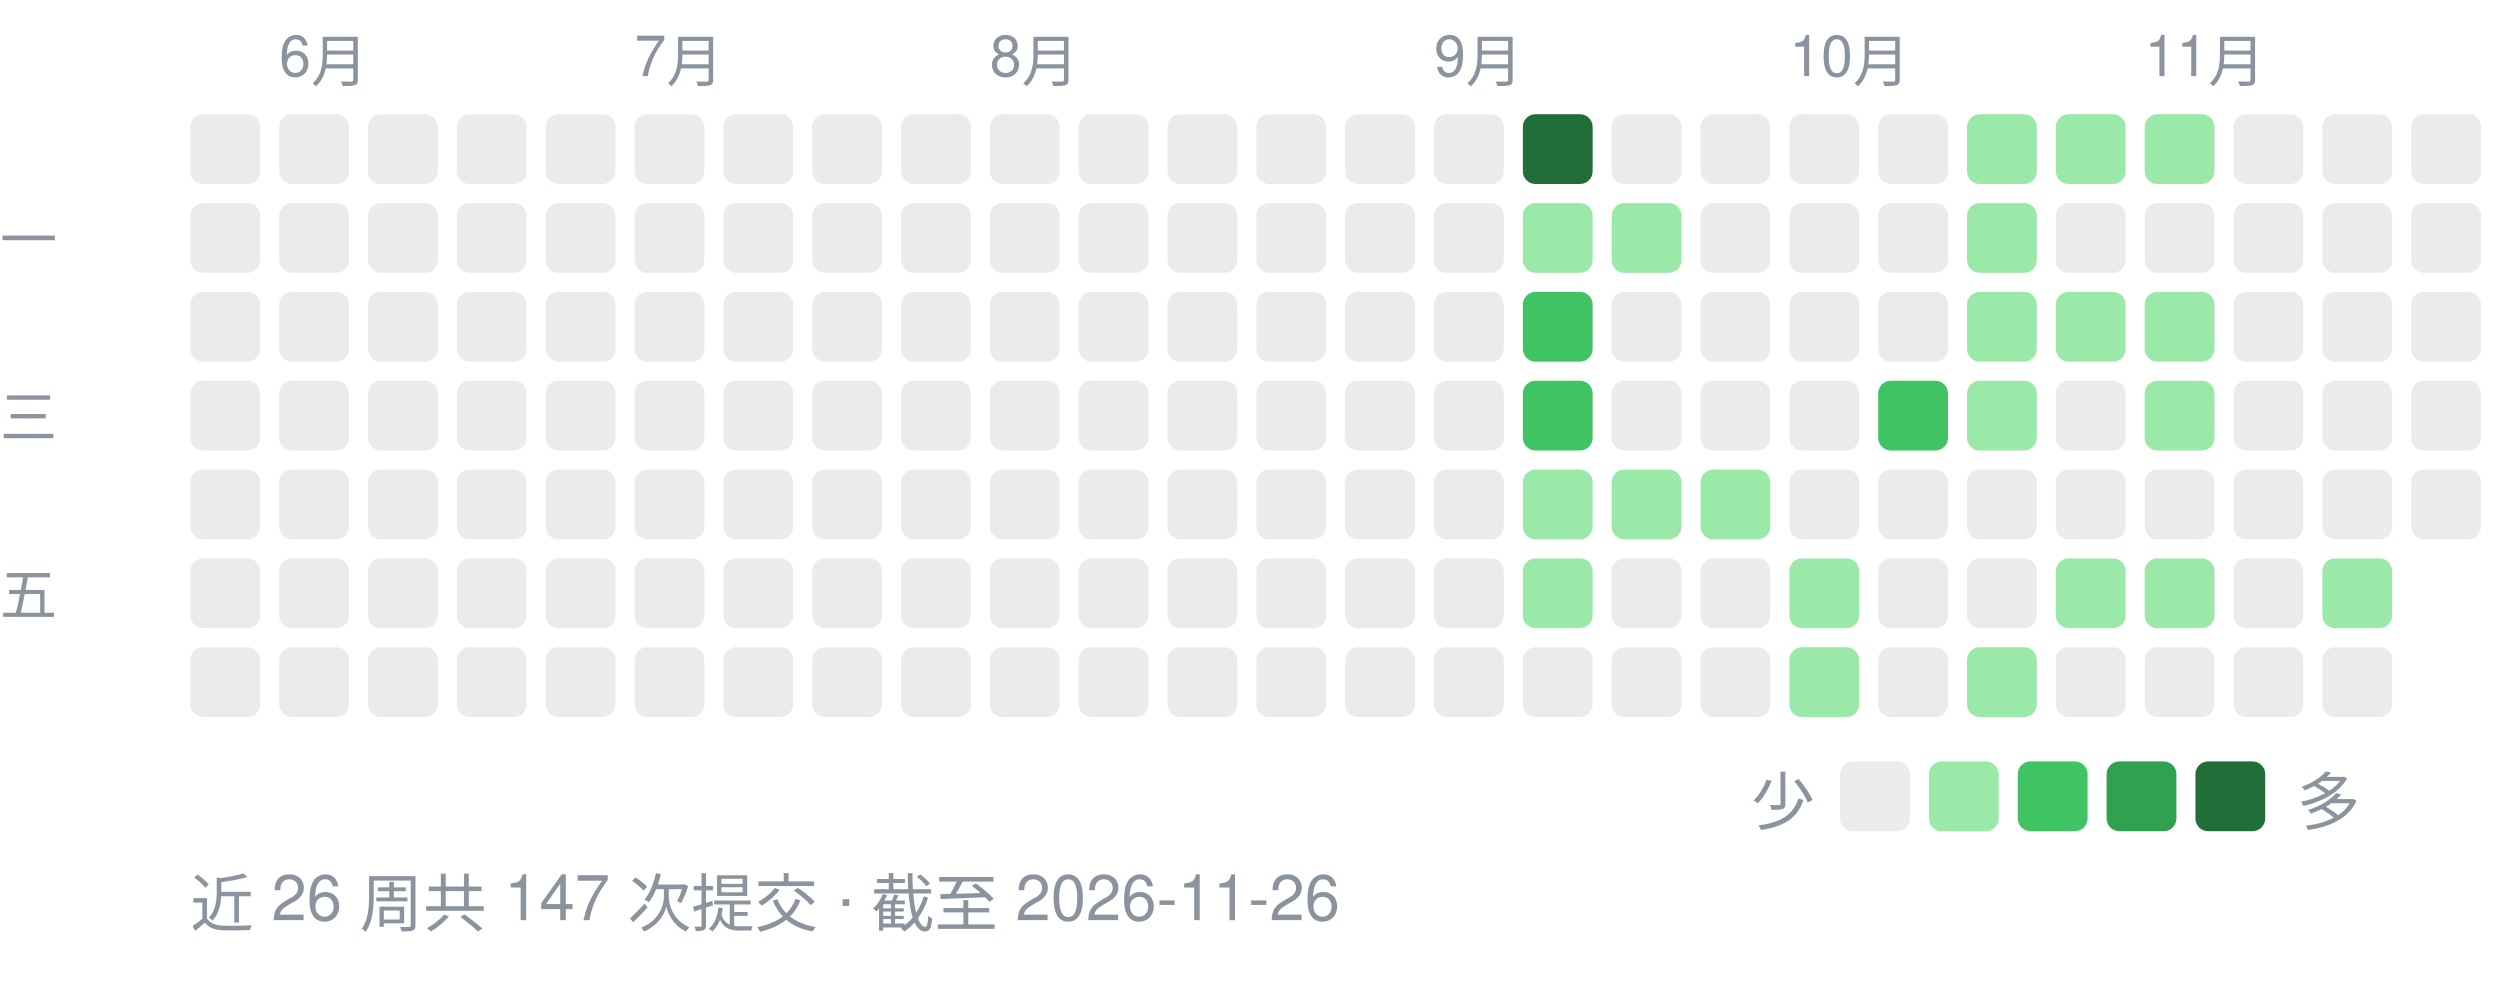
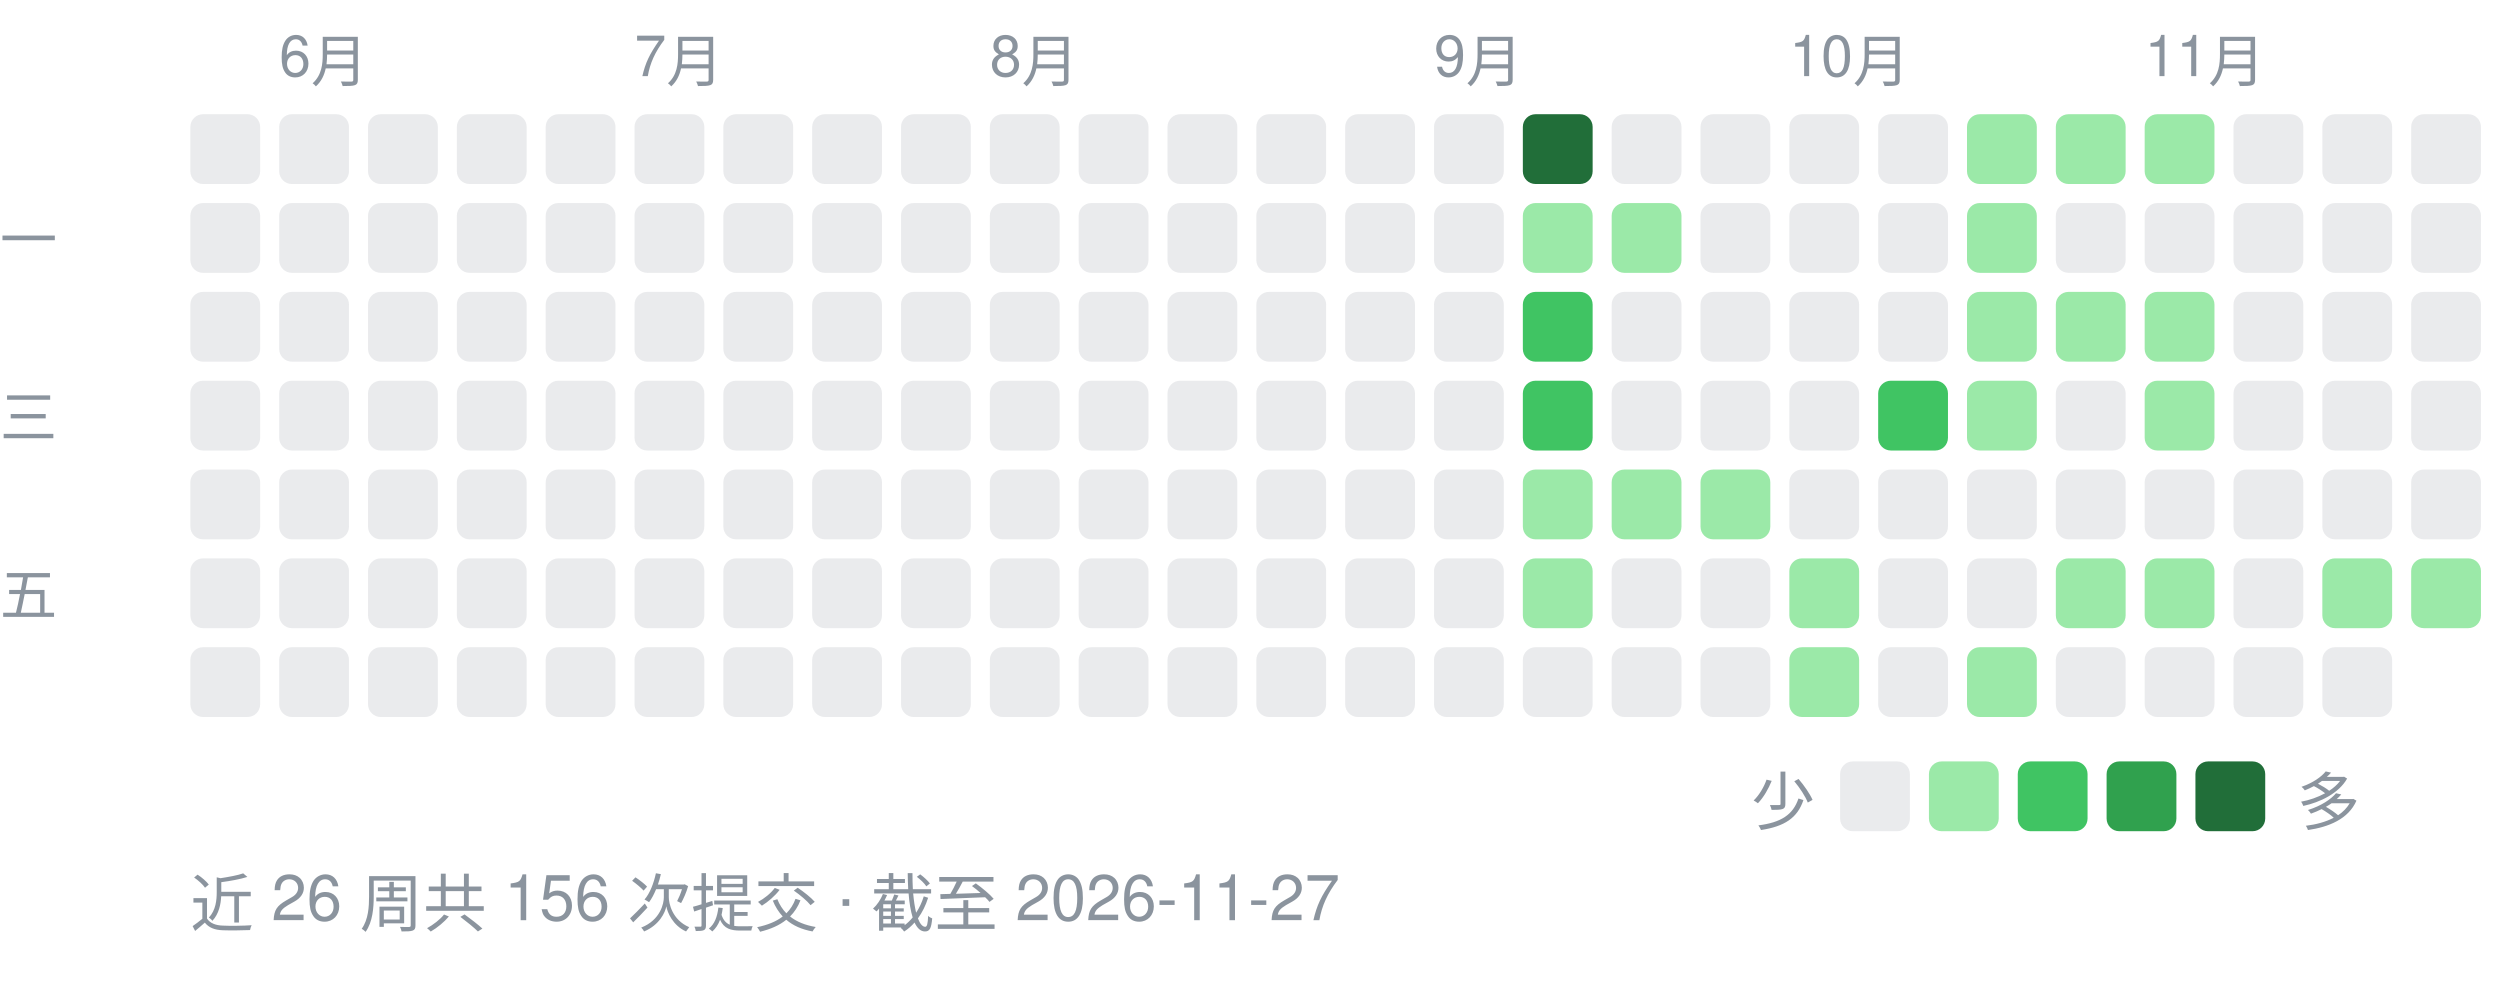
<svg xmlns="http://www.w3.org/2000/svg" width="394" height="156" viewBox="0 0 394 156" role="img">
  <g font-family="-apple-system,BlinkMacSystemFont,Segoe UI,Helvetica,Arial,PingFang SC,sans-serif" font-size="9" fill="#8b949e">
    <text x="44" y="12">6月</text>
    <text x="100" y="12">7月</text>
    <text x="156" y="12">8月</text>
    <text x="226" y="12">9月</text>
    <text x="282" y="12">10月</text>
    <text x="338" y="12">11月</text>
    <text x="0" y="41">一</text>
    <text x="0" y="69">三</text>
    <text x="0" y="97">五</text>
  </g>
  <rect x="30" y="18" width="11" height="11" rx="2" fill="rgba(139,148,158,0.18)" />
  <rect x="30" y="32" width="11" height="11" rx="2" fill="rgba(139,148,158,0.18)" />
  <rect x="30" y="46" width="11" height="11" rx="2" fill="rgba(139,148,158,0.18)" />
  <rect x="30" y="60" width="11" height="11" rx="2" fill="rgba(139,148,158,0.18)" />
  <rect x="30" y="74" width="11" height="11" rx="2" fill="rgba(139,148,158,0.18)" />
  <rect x="30" y="88" width="11" height="11" rx="2" fill="rgba(139,148,158,0.18)" />
  <rect x="30" y="102" width="11" height="11" rx="2" fill="rgba(139,148,158,0.18)" />
  <rect x="44" y="18" width="11" height="11" rx="2" fill="rgba(139,148,158,0.18)" />
  <rect x="44" y="32" width="11" height="11" rx="2" fill="rgba(139,148,158,0.18)" />
  <rect x="44" y="46" width="11" height="11" rx="2" fill="rgba(139,148,158,0.18)" />
  <rect x="44" y="60" width="11" height="11" rx="2" fill="rgba(139,148,158,0.18)" />
  <rect x="44" y="74" width="11" height="11" rx="2" fill="rgba(139,148,158,0.18)" />
  <rect x="44" y="88" width="11" height="11" rx="2" fill="rgba(139,148,158,0.18)" />
  <rect x="44" y="102" width="11" height="11" rx="2" fill="rgba(139,148,158,0.18)" />
  <rect x="58" y="18" width="11" height="11" rx="2" fill="rgba(139,148,158,0.18)" />
  <rect x="58" y="32" width="11" height="11" rx="2" fill="rgba(139,148,158,0.18)" />
  <rect x="58" y="46" width="11" height="11" rx="2" fill="rgba(139,148,158,0.18)" />
  <rect x="58" y="60" width="11" height="11" rx="2" fill="rgba(139,148,158,0.18)" />
  <rect x="58" y="74" width="11" height="11" rx="2" fill="rgba(139,148,158,0.18)" />
  <rect x="58" y="88" width="11" height="11" rx="2" fill="rgba(139,148,158,0.18)" />
  <rect x="58" y="102" width="11" height="11" rx="2" fill="rgba(139,148,158,0.18)" />
  <rect x="72" y="18" width="11" height="11" rx="2" fill="rgba(139,148,158,0.18)" />
  <rect x="72" y="32" width="11" height="11" rx="2" fill="rgba(139,148,158,0.18)" />
  <rect x="72" y="46" width="11" height="11" rx="2" fill="rgba(139,148,158,0.18)" />
  <rect x="72" y="60" width="11" height="11" rx="2" fill="rgba(139,148,158,0.18)" />
  <rect x="72" y="74" width="11" height="11" rx="2" fill="rgba(139,148,158,0.18)" />
  <rect x="72" y="88" width="11" height="11" rx="2" fill="rgba(139,148,158,0.18)" />
  <rect x="72" y="102" width="11" height="11" rx="2" fill="rgba(139,148,158,0.18)" />
  <rect x="86" y="18" width="11" height="11" rx="2" fill="rgba(139,148,158,0.18)" />
  <rect x="86" y="32" width="11" height="11" rx="2" fill="rgba(139,148,158,0.18)" />
  <rect x="86" y="46" width="11" height="11" rx="2" fill="rgba(139,148,158,0.18)" />
  <rect x="86" y="60" width="11" height="11" rx="2" fill="rgba(139,148,158,0.18)" />
  <rect x="86" y="74" width="11" height="11" rx="2" fill="rgba(139,148,158,0.18)" />
  <rect x="86" y="88" width="11" height="11" rx="2" fill="rgba(139,148,158,0.18)" />
  <rect x="86" y="102" width="11" height="11" rx="2" fill="rgba(139,148,158,0.18)" />
  <rect x="100" y="18" width="11" height="11" rx="2" fill="rgba(139,148,158,0.18)" />
  <rect x="100" y="32" width="11" height="11" rx="2" fill="rgba(139,148,158,0.18)" />
  <rect x="100" y="46" width="11" height="11" rx="2" fill="rgba(139,148,158,0.18)" />
  <rect x="100" y="60" width="11" height="11" rx="2" fill="rgba(139,148,158,0.18)" />
  <rect x="100" y="74" width="11" height="11" rx="2" fill="rgba(139,148,158,0.18)" />
  <rect x="100" y="88" width="11" height="11" rx="2" fill="rgba(139,148,158,0.18)" />
  <rect x="100" y="102" width="11" height="11" rx="2" fill="rgba(139,148,158,0.18)" />
  <rect x="114" y="18" width="11" height="11" rx="2" fill="rgba(139,148,158,0.18)" />
  <rect x="114" y="32" width="11" height="11" rx="2" fill="rgba(139,148,158,0.18)" />
  <rect x="114" y="46" width="11" height="11" rx="2" fill="rgba(139,148,158,0.18)" />
  <rect x="114" y="60" width="11" height="11" rx="2" fill="rgba(139,148,158,0.18)" />
  <rect x="114" y="74" width="11" height="11" rx="2" fill="rgba(139,148,158,0.18)" />
  <rect x="114" y="88" width="11" height="11" rx="2" fill="rgba(139,148,158,0.18)" />
  <rect x="114" y="102" width="11" height="11" rx="2" fill="rgba(139,148,158,0.18)" />
  <rect x="128" y="18" width="11" height="11" rx="2" fill="rgba(139,148,158,0.18)" />
  <rect x="128" y="32" width="11" height="11" rx="2" fill="rgba(139,148,158,0.18)" />
  <rect x="128" y="46" width="11" height="11" rx="2" fill="rgba(139,148,158,0.18)" />
  <rect x="128" y="60" width="11" height="11" rx="2" fill="rgba(139,148,158,0.18)" />
  <rect x="128" y="74" width="11" height="11" rx="2" fill="rgba(139,148,158,0.18)" />
  <rect x="128" y="88" width="11" height="11" rx="2" fill="rgba(139,148,158,0.18)" />
  <rect x="128" y="102" width="11" height="11" rx="2" fill="rgba(139,148,158,0.18)" />
  <rect x="142" y="18" width="11" height="11" rx="2" fill="rgba(139,148,158,0.18)" />
  <rect x="142" y="32" width="11" height="11" rx="2" fill="rgba(139,148,158,0.18)" />
  <rect x="142" y="46" width="11" height="11" rx="2" fill="rgba(139,148,158,0.18)" />
  <rect x="142" y="60" width="11" height="11" rx="2" fill="rgba(139,148,158,0.18)" />
  <rect x="142" y="74" width="11" height="11" rx="2" fill="rgba(139,148,158,0.18)" />
  <rect x="142" y="88" width="11" height="11" rx="2" fill="rgba(139,148,158,0.18)" />
  <rect x="142" y="102" width="11" height="11" rx="2" fill="rgba(139,148,158,0.18)" />
  <rect x="156" y="18" width="11" height="11" rx="2" fill="rgba(139,148,158,0.18)" />
  <rect x="156" y="32" width="11" height="11" rx="2" fill="rgba(139,148,158,0.18)" />
  <rect x="156" y="46" width="11" height="11" rx="2" fill="rgba(139,148,158,0.18)" />
  <rect x="156" y="60" width="11" height="11" rx="2" fill="rgba(139,148,158,0.18)" />
  <rect x="156" y="74" width="11" height="11" rx="2" fill="rgba(139,148,158,0.18)" />
  <rect x="156" y="88" width="11" height="11" rx="2" fill="rgba(139,148,158,0.18)" />
  <rect x="156" y="102" width="11" height="11" rx="2" fill="rgba(139,148,158,0.18)" />
  <rect x="170" y="18" width="11" height="11" rx="2" fill="rgba(139,148,158,0.18)" />
  <rect x="170" y="32" width="11" height="11" rx="2" fill="rgba(139,148,158,0.18)" />
  <rect x="170" y="46" width="11" height="11" rx="2" fill="rgba(139,148,158,0.18)" />
  <rect x="170" y="60" width="11" height="11" rx="2" fill="rgba(139,148,158,0.18)" />
  <rect x="170" y="74" width="11" height="11" rx="2" fill="rgba(139,148,158,0.18)" />
  <rect x="170" y="88" width="11" height="11" rx="2" fill="rgba(139,148,158,0.18)" />
  <rect x="170" y="102" width="11" height="11" rx="2" fill="rgba(139,148,158,0.18)" />
  <rect x="184" y="18" width="11" height="11" rx="2" fill="rgba(139,148,158,0.18)" />
  <rect x="184" y="32" width="11" height="11" rx="2" fill="rgba(139,148,158,0.18)" />
  <rect x="184" y="46" width="11" height="11" rx="2" fill="rgba(139,148,158,0.18)" />
  <rect x="184" y="60" width="11" height="11" rx="2" fill="rgba(139,148,158,0.18)" />
  <rect x="184" y="74" width="11" height="11" rx="2" fill="rgba(139,148,158,0.18)" />
  <rect x="184" y="88" width="11" height="11" rx="2" fill="rgba(139,148,158,0.18)" />
  <rect x="184" y="102" width="11" height="11" rx="2" fill="rgba(139,148,158,0.18)" />
  <rect x="198" y="18" width="11" height="11" rx="2" fill="rgba(139,148,158,0.18)" />
  <rect x="198" y="32" width="11" height="11" rx="2" fill="rgba(139,148,158,0.18)" />
  <rect x="198" y="46" width="11" height="11" rx="2" fill="rgba(139,148,158,0.18)" />
  <rect x="198" y="60" width="11" height="11" rx="2" fill="rgba(139,148,158,0.18)" />
  <rect x="198" y="74" width="11" height="11" rx="2" fill="rgba(139,148,158,0.18)" />
  <rect x="198" y="88" width="11" height="11" rx="2" fill="rgba(139,148,158,0.18)" />
  <rect x="198" y="102" width="11" height="11" rx="2" fill="rgba(139,148,158,0.18)" />
  <rect x="212" y="18" width="11" height="11" rx="2" fill="rgba(139,148,158,0.18)" />
  <rect x="212" y="32" width="11" height="11" rx="2" fill="rgba(139,148,158,0.18)" />
  <rect x="212" y="46" width="11" height="11" rx="2" fill="rgba(139,148,158,0.18)" />
  <rect x="212" y="60" width="11" height="11" rx="2" fill="rgba(139,148,158,0.18)" />
  <rect x="212" y="74" width="11" height="11" rx="2" fill="rgba(139,148,158,0.18)" />
  <rect x="212" y="88" width="11" height="11" rx="2" fill="rgba(139,148,158,0.18)" />
  <rect x="212" y="102" width="11" height="11" rx="2" fill="rgba(139,148,158,0.18)" />
  <rect x="226" y="18" width="11" height="11" rx="2" fill="rgba(139,148,158,0.18)" />
  <rect x="226" y="32" width="11" height="11" rx="2" fill="rgba(139,148,158,0.18)" />
  <rect x="226" y="46" width="11" height="11" rx="2" fill="rgba(139,148,158,0.18)" />
  <rect x="226" y="60" width="11" height="11" rx="2" fill="rgba(139,148,158,0.18)" />
  <rect x="226" y="74" width="11" height="11" rx="2" fill="rgba(139,148,158,0.18)" />
  <rect x="226" y="88" width="11" height="11" rx="2" fill="rgba(139,148,158,0.18)" />
  <rect x="226" y="102" width="11" height="11" rx="2" fill="rgba(139,148,158,0.18)" />
  <rect x="240" y="18" width="11" height="11" rx="2" fill="#216e39" />
  <rect x="240" y="32" width="11" height="11" rx="2" fill="#9be9a8" />
  <rect x="240" y="46" width="11" height="11" rx="2" fill="#40c463" />
  <rect x="240" y="60" width="11" height="11" rx="2" fill="#40c463" />
  <rect x="240" y="74" width="11" height="11" rx="2" fill="#9be9a8" />
  <rect x="240" y="88" width="11" height="11" rx="2" fill="#9be9a8" />
  <rect x="240" y="102" width="11" height="11" rx="2" fill="rgba(139,148,158,0.18)" />
  <rect x="254" y="18" width="11" height="11" rx="2" fill="rgba(139,148,158,0.18)" />
  <rect x="254" y="32" width="11" height="11" rx="2" fill="#9be9a8" />
  <rect x="254" y="46" width="11" height="11" rx="2" fill="rgba(139,148,158,0.18)" />
  <rect x="254" y="60" width="11" height="11" rx="2" fill="rgba(139,148,158,0.18)" />
  <rect x="254" y="74" width="11" height="11" rx="2" fill="#9be9a8" />
  <rect x="254" y="88" width="11" height="11" rx="2" fill="rgba(139,148,158,0.18)" />
  <rect x="254" y="102" width="11" height="11" rx="2" fill="rgba(139,148,158,0.18)" />
  <rect x="268" y="18" width="11" height="11" rx="2" fill="rgba(139,148,158,0.18)" />
  <rect x="268" y="32" width="11" height="11" rx="2" fill="rgba(139,148,158,0.18)" />
  <rect x="268" y="46" width="11" height="11" rx="2" fill="rgba(139,148,158,0.18)" />
  <rect x="268" y="60" width="11" height="11" rx="2" fill="rgba(139,148,158,0.18)" />
  <rect x="268" y="74" width="11" height="11" rx="2" fill="#9be9a8" />
  <rect x="268" y="88" width="11" height="11" rx="2" fill="rgba(139,148,158,0.18)" />
  <rect x="268" y="102" width="11" height="11" rx="2" fill="rgba(139,148,158,0.18)" />
  <rect x="282" y="18" width="11" height="11" rx="2" fill="rgba(139,148,158,0.18)" />
  <rect x="282" y="32" width="11" height="11" rx="2" fill="rgba(139,148,158,0.18)" />
  <rect x="282" y="46" width="11" height="11" rx="2" fill="rgba(139,148,158,0.18)" />
  <rect x="282" y="60" width="11" height="11" rx="2" fill="rgba(139,148,158,0.18)" />
  <rect x="282" y="74" width="11" height="11" rx="2" fill="rgba(139,148,158,0.18)" />
  <rect x="282" y="88" width="11" height="11" rx="2" fill="#9be9a8" />
  <rect x="282" y="102" width="11" height="11" rx="2" fill="#9be9a8" />
  <rect x="296" y="18" width="11" height="11" rx="2" fill="rgba(139,148,158,0.18)" />
  <rect x="296" y="32" width="11" height="11" rx="2" fill="rgba(139,148,158,0.18)" />
  <rect x="296" y="46" width="11" height="11" rx="2" fill="rgba(139,148,158,0.18)" />
  <rect x="296" y="60" width="11" height="11" rx="2" fill="#40c463" />
  <rect x="296" y="74" width="11" height="11" rx="2" fill="rgba(139,148,158,0.18)" />
  <rect x="296" y="88" width="11" height="11" rx="2" fill="rgba(139,148,158,0.18)" />
  <rect x="296" y="102" width="11" height="11" rx="2" fill="rgba(139,148,158,0.18)" />
  <rect x="310" y="18" width="11" height="11" rx="2" fill="#9be9a8" />
  <rect x="310" y="32" width="11" height="11" rx="2" fill="#9be9a8" />
  <rect x="310" y="46" width="11" height="11" rx="2" fill="#9be9a8" />
  <rect x="310" y="60" width="11" height="11" rx="2" fill="#9be9a8" />
  <rect x="310" y="74" width="11" height="11" rx="2" fill="rgba(139,148,158,0.18)" />
  <rect x="310" y="88" width="11" height="11" rx="2" fill="rgba(139,148,158,0.18)" />
  <rect x="310" y="102" width="11" height="11" rx="2" fill="#9be9a8" />
  <rect x="324" y="18" width="11" height="11" rx="2" fill="#9be9a8" />
  <rect x="324" y="32" width="11" height="11" rx="2" fill="rgba(139,148,158,0.18)" />
  <rect x="324" y="46" width="11" height="11" rx="2" fill="#9be9a8" />
  <rect x="324" y="60" width="11" height="11" rx="2" fill="rgba(139,148,158,0.18)" />
  <rect x="324" y="74" width="11" height="11" rx="2" fill="rgba(139,148,158,0.18)" />
  <rect x="324" y="88" width="11" height="11" rx="2" fill="#9be9a8" />
  <rect x="324" y="102" width="11" height="11" rx="2" fill="rgba(139,148,158,0.18)" />
  <rect x="338" y="18" width="11" height="11" rx="2" fill="#9be9a8" />
  <rect x="338" y="32" width="11" height="11" rx="2" fill="rgba(139,148,158,0.18)" />
  <rect x="338" y="46" width="11" height="11" rx="2" fill="#9be9a8" />
  <rect x="338" y="60" width="11" height="11" rx="2" fill="#9be9a8" />
  <rect x="338" y="74" width="11" height="11" rx="2" fill="rgba(139,148,158,0.18)" />
  <rect x="338" y="88" width="11" height="11" rx="2" fill="#9be9a8" />
  <rect x="338" y="102" width="11" height="11" rx="2" fill="rgba(139,148,158,0.18)" />
  <rect x="352" y="18" width="11" height="11" rx="2" fill="rgba(139,148,158,0.18)" />
  <rect x="352" y="32" width="11" height="11" rx="2" fill="rgba(139,148,158,0.18)" />
  <rect x="352" y="46" width="11" height="11" rx="2" fill="rgba(139,148,158,0.18)" />
  <rect x="352" y="60" width="11" height="11" rx="2" fill="rgba(139,148,158,0.18)" />
  <rect x="352" y="74" width="11" height="11" rx="2" fill="rgba(139,148,158,0.18)" />
  <rect x="352" y="88" width="11" height="11" rx="2" fill="rgba(139,148,158,0.18)" />
  <rect x="352" y="102" width="11" height="11" rx="2" fill="rgba(139,148,158,0.18)" />
  <rect x="366" y="18" width="11" height="11" rx="2" fill="rgba(139,148,158,0.18)" />
  <rect x="366" y="32" width="11" height="11" rx="2" fill="rgba(139,148,158,0.18)" />
  <rect x="366" y="46" width="11" height="11" rx="2" fill="rgba(139,148,158,0.18)" />
  <rect x="366" y="60" width="11" height="11" rx="2" fill="rgba(139,148,158,0.18)" />
  <rect x="366" y="74" width="11" height="11" rx="2" fill="rgba(139,148,158,0.18)" />
  <rect x="366" y="88" width="11" height="11" rx="2" fill="#9be9a8" />
  <rect x="366" y="102" width="11" height="11" rx="2" fill="rgba(139,148,158,0.18)" />
  <rect x="380" y="18" width="11" height="11" rx="2" fill="rgba(139,148,158,0.18)" />
  <rect x="380" y="32" width="11" height="11" rx="2" fill="rgba(139,148,158,0.18)" />
  <rect x="380" y="46" width="11" height="11" rx="2" fill="rgba(139,148,158,0.18)" />
  <rect x="380" y="60" width="11" height="11" rx="2" fill="rgba(139,148,158,0.18)" />
  <rect x="380" y="74" width="11" height="11" rx="2" fill="rgba(139,148,158,0.18)" />
+   <rect x="380" y="88" width="11" height="11" rx="2" fill="#9be9a8" />
  <g font-family="-apple-system,BlinkMacSystemFont,Segoe UI,Helvetica,Arial,PingFang SC,sans-serif" font-size="10" fill="#8b949e">
-     <text x="30" y="146">近 26 周共 147 次提交 · 截至 2026-11-26</text>
+     <text x="30" y="146">近 26 周共 156 次提交 · 截至 2026-11-27</text>
    <text x="286" y="130" text-anchor="end">少</text>
    <rect x="290" y="120" width="11" height="11" rx="2" fill="rgba(139,148,158,0.18)" />
    <rect x="304" y="120" width="11" height="11" rx="2" fill="#9be9a8" />
    <rect x="318" y="120" width="11" height="11" rx="2" fill="#40c463" />
    <rect x="332" y="120" width="11" height="11" rx="2" fill="#30a14e" />
    <rect x="346" y="120" width="11" height="11" rx="2" fill="#216e39" />
    <text x="362" y="130">多</text>
  </g>
</svg>
